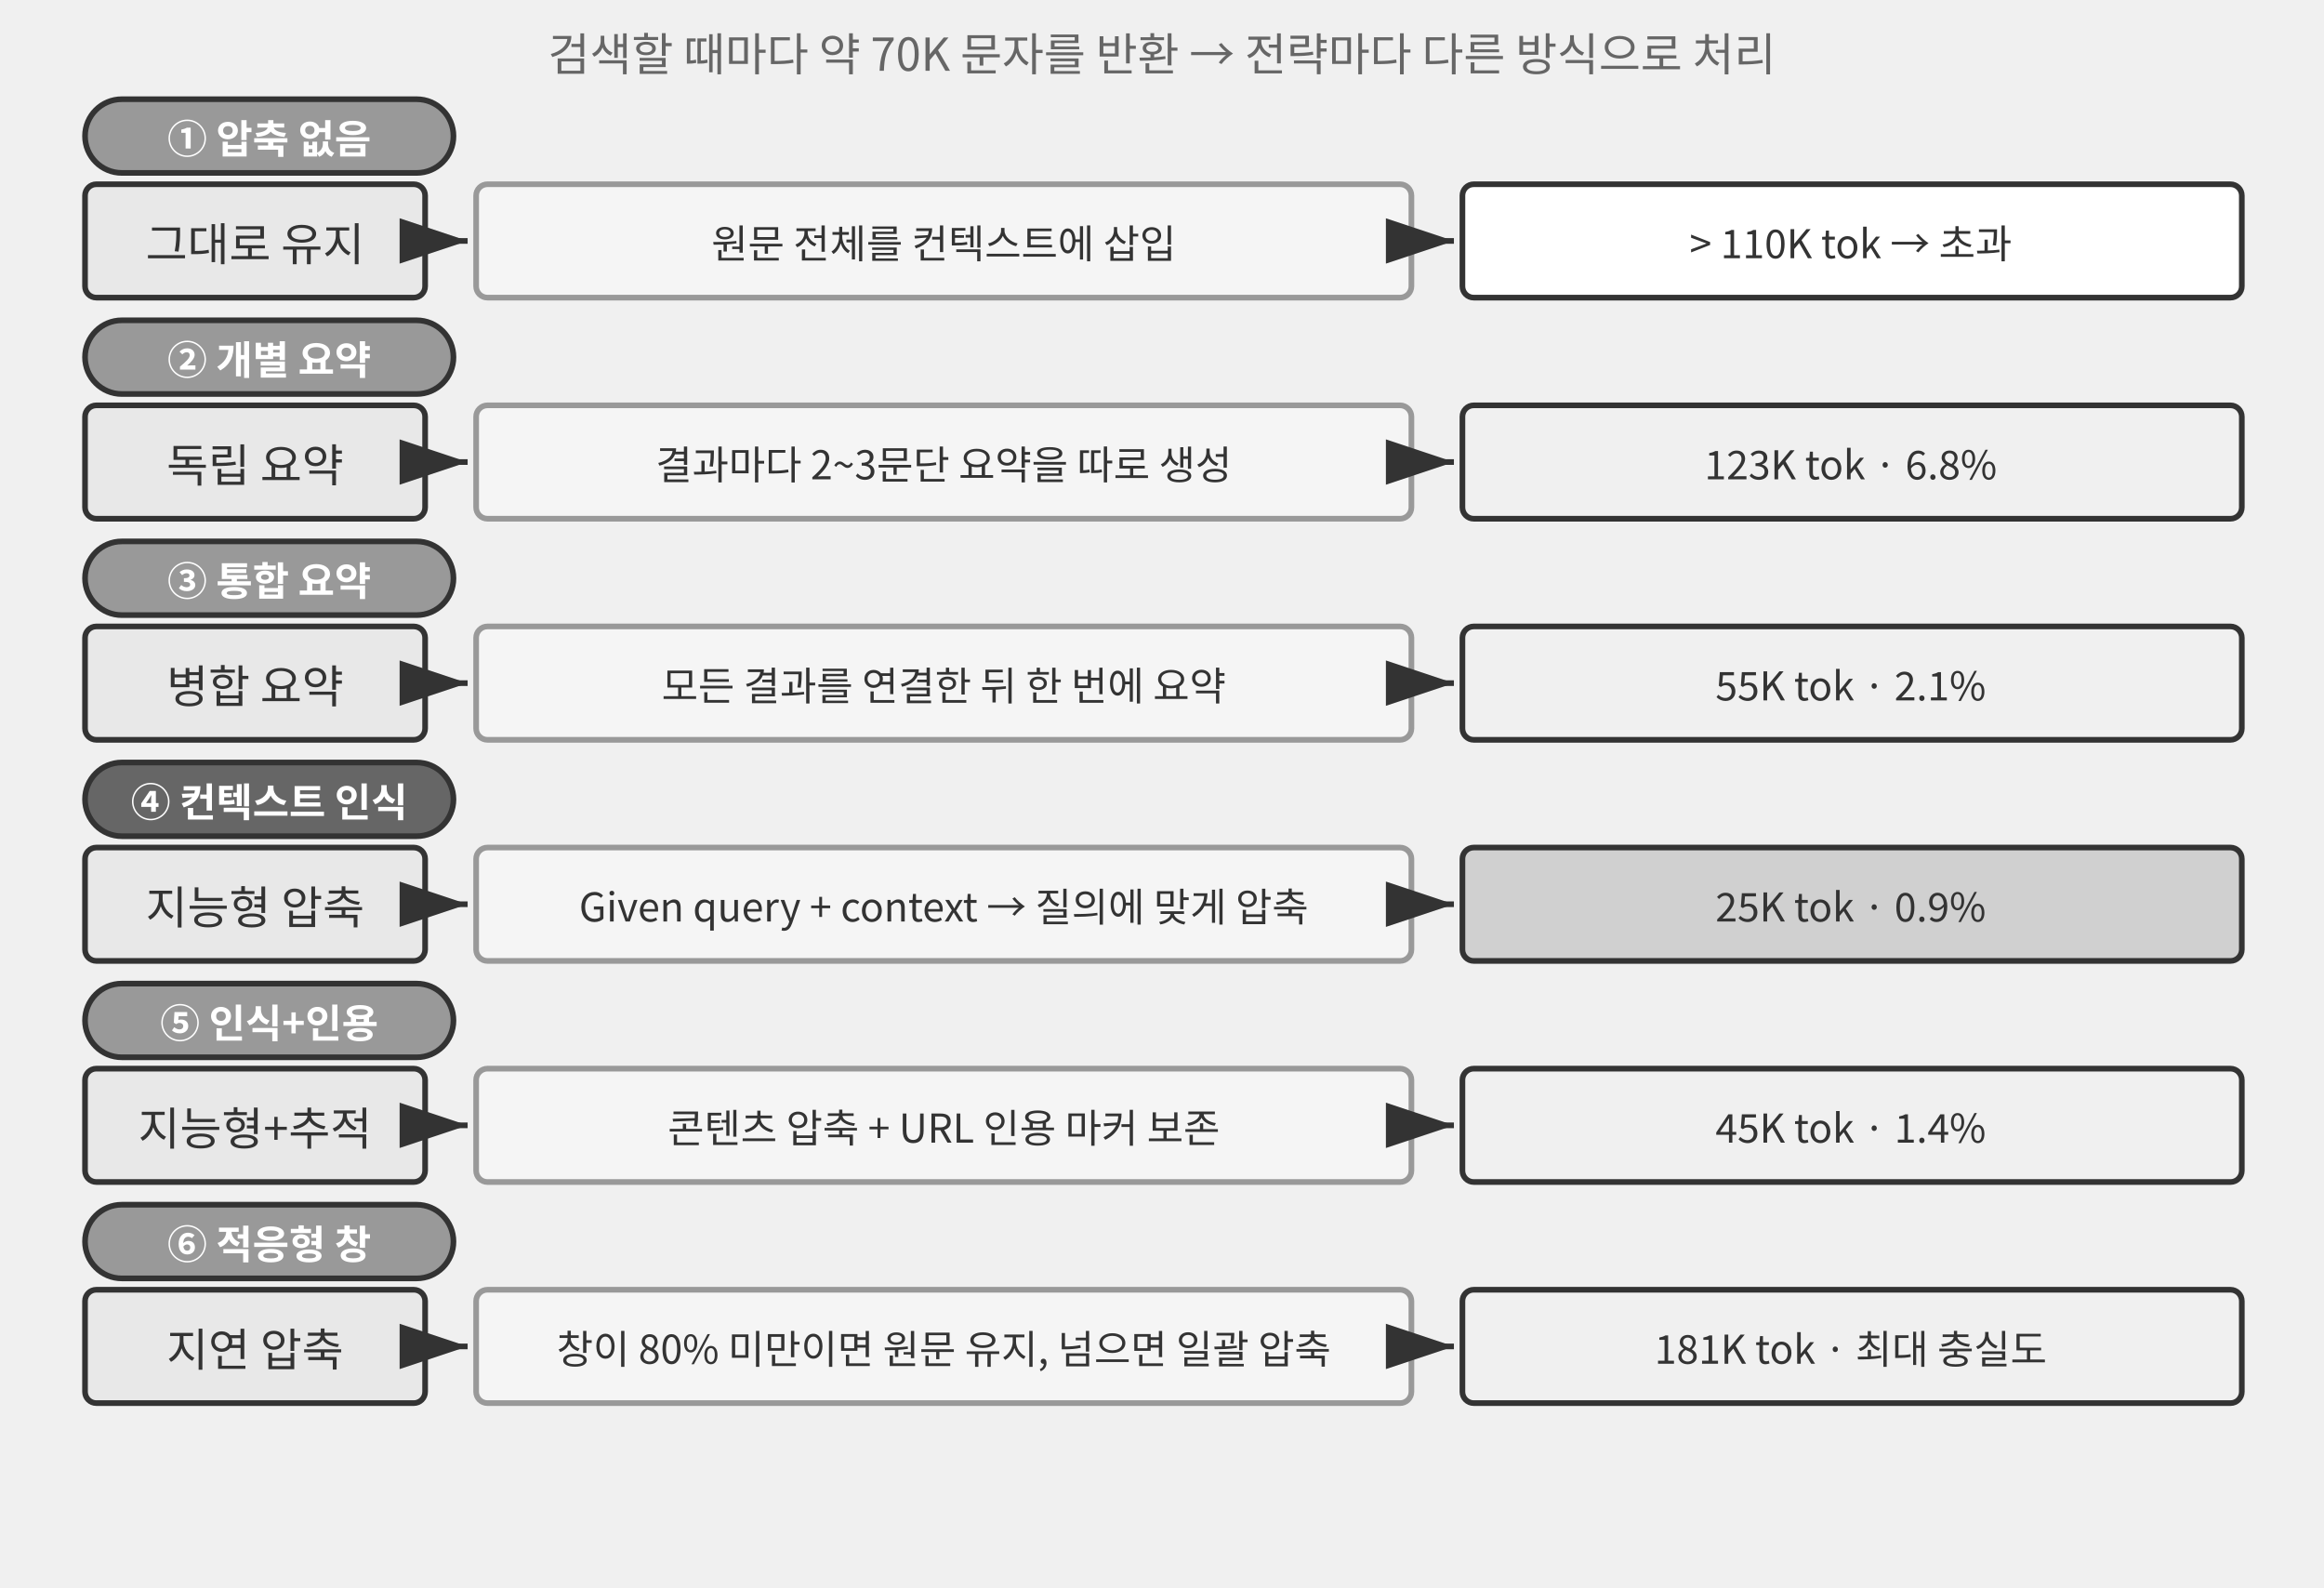
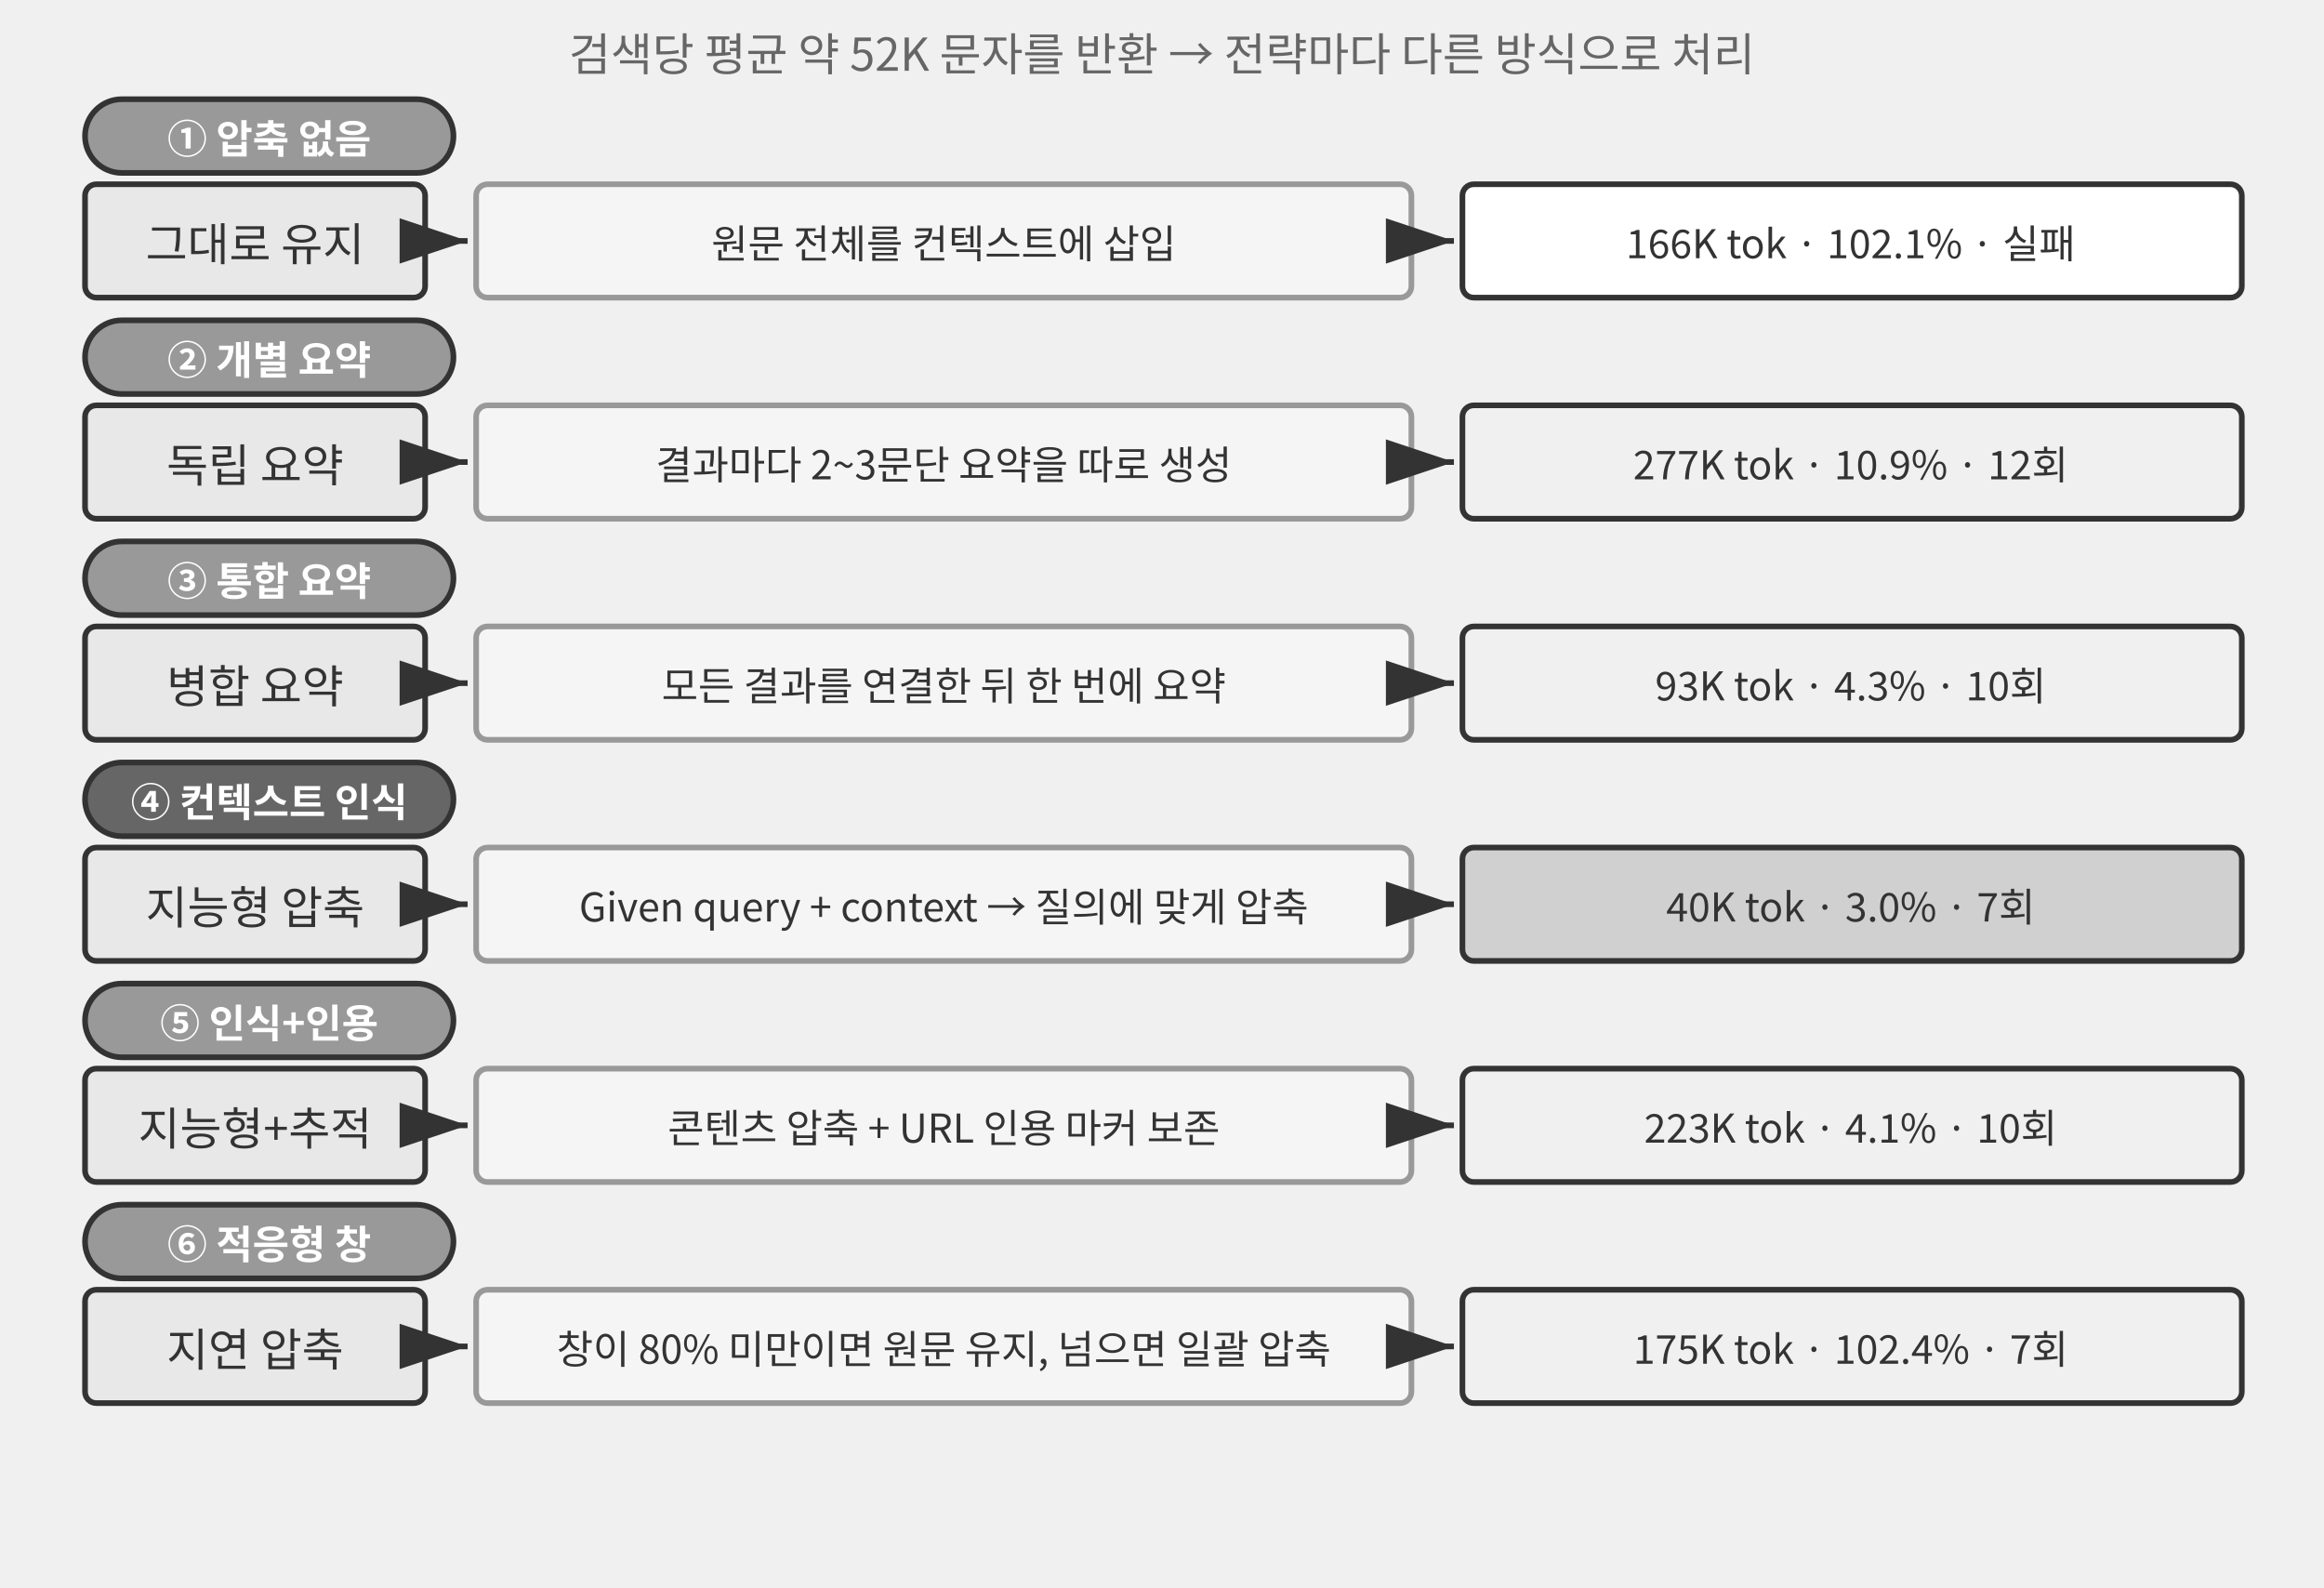
<svg xmlns="http://www.w3.org/2000/svg" viewBox="0 40 820 560" width="820" height="560" style="background:#ffffff">
  <defs>
    <marker id="ah" markerWidth="12" markerHeight="8" refX="12" refY="4" orient="auto">
      <polygon points="0 0, 12 4, 0 8" fill="#333333" />
    </marker>
    <marker id="ah-light" markerWidth="12" markerHeight="8" refX="12" refY="4" orient="auto">
      <polygon points="0 0, 12 4, 0 8" fill="#999999" />
    </marker>
  </defs>
-   <text x="410" y="58" font-family="'Noto Sans CJK KR', 'Apple SD Gothic Neo', 'Malgun Gothic', Arial, sans-serif" font-size="16" fill="#666666" text-anchor="middle" dominant-baseline="central" font-weight="normal">검색할 때마다 약 70K 문자를 반환 → 전략마다 다른 방식으로 처리</text>
+   <text x="410" y="58" font-family="'Noto Sans CJK KR', 'Apple SD Gothic Neo', 'Malgun Gothic', Arial, sans-serif" font-size="16" fill="#666666" text-anchor="middle" dominant-baseline="central" font-weight="normal">검색당 평균 약 52K 문자를 반환 → 전략마다 다른 방식으로 처리</text>
  <rect x="30" y="75" width="130" height="26" rx="13" fill="#999999" stroke="#333333" stroke-width="2" />
  <text x="95.0" y="88.0" font-family="'Noto Sans CJK KR', 'Apple SD Gothic Neo', 'Malgun Gothic', Arial, sans-serif" font-size="14" fill="#ffffff" text-anchor="middle" dominant-baseline="central" font-weight="bold">① 압축 없음</text>
  <rect x="30" y="105" width="120" height="40" rx="4" fill="#e8e8e8" stroke="#333333" stroke-width="2" />
  <text x="90" y="125" font-family="'Noto Sans CJK KR', 'Apple SD Gothic Neo', 'Malgun Gothic', Arial, sans-serif" font-size="16" fill="#333333" text-anchor="middle" dominant-baseline="central" font-weight="normal">그대로 유지</text>
  <line x1="152" y1="125" x2="165" y2="125" stroke="#333333" stroke-width="2" marker-end="url(#ah)" />
  <rect x="168" y="105" width="330" height="40" rx="4" fill="#f5f5f5" stroke="#999999" stroke-width="2" />
  <text x="333" y="125" font-family="'Noto Sans CJK KR', 'Apple SD Gothic Neo', 'Malgun Gothic', Arial, sans-serif" font-size="14" fill="#333333" text-anchor="middle" dominant-baseline="central" font-weight="normal">원문 전체를 컨텍스트에 삽입</text>
  <line x1="500" y1="125" x2="513" y2="125" stroke="#333333" stroke-width="2" marker-end="url(#ah)" />
  <rect x="516" y="105" width="275" height="40" rx="4" fill="#ffffff" stroke="#333333" stroke-width="2" />
-   <text x="653" y="125" font-family="'Noto Sans CJK KR', 'Apple SD Gothic Neo', 'Malgun Gothic', Arial, sans-serif" font-size="14" fill="#333333" text-anchor="middle" dominant-baseline="central" font-weight="normal">&gt; 110K tok → 초과</text>
+   <text x="653" y="125" font-family="'Noto Sans CJK KR', 'Apple SD Gothic Neo', 'Malgun Gothic', Arial, sans-serif" font-size="14" fill="#333333" text-anchor="middle" dominant-baseline="central" font-weight="normal">166K tok · 102.1% · 실패</text>
  <rect x="30" y="153" width="130" height="26" rx="13" fill="#999999" stroke="#333333" stroke-width="2" />
  <text x="95.0" y="166.0" font-family="'Noto Sans CJK KR', 'Apple SD Gothic Neo', 'Malgun Gothic', Arial, sans-serif" font-size="14" fill="#ffffff" text-anchor="middle" dominant-baseline="central" font-weight="bold">② 개별 요약</text>
  <rect x="30" y="183" width="120" height="40" rx="4" fill="#e8e8e8" stroke="#333333" stroke-width="2" />
  <text x="90" y="203" font-family="'Noto Sans CJK KR', 'Apple SD Gothic Neo', 'Malgun Gothic', Arial, sans-serif" font-size="16" fill="#333333" text-anchor="middle" dominant-baseline="central" font-weight="normal">독립 요약</text>
  <line x1="152" y1="203" x2="165" y2="203" stroke="#333333" stroke-width="2" marker-end="url(#ah)" />
  <rect x="168" y="183" width="330" height="40" rx="4" fill="#f5f5f5" stroke="#999999" stroke-width="2" />
  <text x="333" y="203" font-family="'Noto Sans CJK KR', 'Apple SD Gothic Neo', 'Malgun Gothic', Arial, sans-serif" font-size="14" fill="#333333" text-anchor="middle" dominant-baseline="central" font-weight="normal">결과마다 2~3문단 요약을 따로 생성</text>
  <line x1="500" y1="203" x2="513" y2="203" stroke="#333333" stroke-width="2" marker-end="url(#ah)" />
  <rect x="516" y="183" width="275" height="40" rx="4" fill="#f0f0f0" stroke="#333333" stroke-width="2" />
-   <text x="653" y="203" font-family="'Noto Sans CJK KR', 'Apple SD Gothic Neo', 'Malgun Gothic', Arial, sans-serif" font-size="14" fill="#333333" text-anchor="middle" dominant-baseline="central" font-weight="normal">123K tok · 6.8%</text>
+   <text x="653" y="203" font-family="'Noto Sans CJK KR', 'Apple SD Gothic Neo', 'Malgun Gothic', Arial, sans-serif" font-size="14" fill="#333333" text-anchor="middle" dominant-baseline="central" font-weight="normal">277K tok · 10.9% · 12회</text>
  <rect x="30" y="231" width="130" height="26" rx="13" fill="#999999" stroke="#333333" stroke-width="2" />
  <text x="95.0" y="244.0" font-family="'Noto Sans CJK KR', 'Apple SD Gothic Neo', 'Malgun Gothic', Arial, sans-serif" font-size="14" fill="#ffffff" text-anchor="middle" dominant-baseline="central" font-weight="bold">③ 통합 요약</text>
  <rect x="30" y="261" width="120" height="40" rx="4" fill="#e8e8e8" stroke="#333333" stroke-width="2" />
  <text x="90" y="281" font-family="'Noto Sans CJK KR', 'Apple SD Gothic Neo', 'Malgun Gothic', Arial, sans-serif" font-size="16" fill="#333333" text-anchor="middle" dominant-baseline="central" font-weight="normal">병합 요약</text>
  <line x1="152" y1="281" x2="165" y2="281" stroke="#333333" stroke-width="2" marker-end="url(#ah)" />
  <rect x="168" y="261" width="330" height="40" rx="4" fill="#f5f5f5" stroke="#999999" stroke-width="2" />
  <text x="333" y="281" font-family="'Noto Sans CJK KR', 'Apple SD Gothic Neo', 'Malgun Gothic', Arial, sans-serif" font-size="14" fill="#333333" text-anchor="middle" dominant-baseline="central" font-weight="normal">모든 결과를 연결한 뒤 한 번에 요약</text>
  <line x1="500" y1="281" x2="513" y2="281" stroke="#333333" stroke-width="2" marker-end="url(#ah)" />
  <rect x="516" y="261" width="275" height="40" rx="4" fill="#f0f0f0" stroke="#333333" stroke-width="2" />
-   <text x="653" y="281" font-family="'Noto Sans CJK KR', 'Apple SD Gothic Neo', 'Malgun Gothic', Arial, sans-serif" font-size="14" fill="#333333" text-anchor="middle" dominant-baseline="central" font-weight="normal">55K tok · 2.1%</text>
+   <text x="653" y="281" font-family="'Noto Sans CJK KR', 'Apple SD Gothic Neo', 'Malgun Gothic', Arial, sans-serif" font-size="14" fill="#333333" text-anchor="middle" dominant-baseline="central" font-weight="normal">93K tok · 4.3% · 10회</text>
  <rect x="30" y="309" width="130" height="26" rx="13" fill="#666666" stroke="#333333" stroke-width="2" />
  <text x="95.0" y="322.0" font-family="'Noto Sans CJK KR', 'Apple SD Gothic Neo', 'Malgun Gothic', Arial, sans-serif" font-size="14" fill="#ffffff" text-anchor="middle" dominant-baseline="central" font-weight="bold">④ 컨텍스트 인식</text>
  <rect x="30" y="339" width="120" height="40" rx="4" fill="#e8e8e8" stroke="#333333" stroke-width="2" />
  <text x="90" y="359" font-family="'Noto Sans CJK KR', 'Apple SD Gothic Neo', 'Malgun Gothic', Arial, sans-serif" font-size="16" fill="#333333" text-anchor="middle" dominant-baseline="central" font-weight="normal">지능형 압축</text>
  <line x1="152" y1="359" x2="165" y2="359" stroke="#333333" stroke-width="2" marker-end="url(#ah)" />
  <rect x="168" y="339" width="330" height="40" rx="4" fill="#f5f5f5" stroke="#999999" stroke-width="2" />
  <text x="333" y="359" font-family="'Noto Sans CJK KR', 'Apple SD Gothic Neo', 'Malgun Gothic', Arial, sans-serif" font-size="14" fill="#333333" text-anchor="middle" dominant-baseline="central" font-weight="normal">Given query + context → 질의에 맞게 압축</text>
  <line x1="500" y1="359" x2="513" y2="359" stroke="#333333" stroke-width="2" marker-end="url(#ah)" />
  <rect x="516" y="339" width="275" height="40" rx="4" fill="#d0d0d0" stroke="#333333" stroke-width="2" />
-   <text x="653" y="359" font-family="'Noto Sans CJK KR', 'Apple SD Gothic Neo', 'Malgun Gothic', Arial, sans-serif" font-size="14" fill="#333333" text-anchor="middle" dominant-baseline="central" font-weight="normal">25K tok · 0.9%</text>
+   <text x="653" y="359" font-family="'Noto Sans CJK KR', 'Apple SD Gothic Neo', 'Malgun Gothic', Arial, sans-serif" font-size="14" fill="#333333" text-anchor="middle" dominant-baseline="central" font-weight="normal">40K tok · 3.0% · 7회</text>
  <rect x="30" y="387" width="130" height="26" rx="13" fill="#999999" stroke="#333333" stroke-width="2" />
  <text x="95.0" y="400.0" font-family="'Noto Sans CJK KR', 'Apple SD Gothic Neo', 'Malgun Gothic', Arial, sans-serif" font-size="14" fill="#ffffff" text-anchor="middle" dominant-baseline="central" font-weight="bold">⑤ 인식+인용</text>
  <rect x="30" y="417" width="120" height="40" rx="4" fill="#e8e8e8" stroke="#333333" stroke-width="2" />
  <text x="90" y="437" font-family="'Noto Sans CJK KR', 'Apple SD Gothic Neo', 'Malgun Gothic', Arial, sans-serif" font-size="16" fill="#333333" text-anchor="middle" dominant-baseline="central" font-weight="normal">지능형+추적</text>
  <line x1="152" y1="437" x2="165" y2="437" stroke="#333333" stroke-width="2" marker-end="url(#ah)" />
  <rect x="168" y="417" width="330" height="40" rx="4" fill="#f5f5f5" stroke="#999999" stroke-width="2" />
  <text x="333" y="437" font-family="'Noto Sans CJK KR', 'Apple SD Gothic Neo', 'Malgun Gothic', Arial, sans-serif" font-size="14" fill="#333333" text-anchor="middle" dominant-baseline="central" font-weight="normal">콘텐츠 압축 + URL 인용 마커 보존</text>
  <line x1="500" y1="437" x2="513" y2="437" stroke="#333333" stroke-width="2" marker-end="url(#ah)" />
  <rect x="516" y="417" width="275" height="40" rx="4" fill="#f0f0f0" stroke="#333333" stroke-width="2" />
-   <text x="653" y="437" font-family="'Noto Sans CJK KR', 'Apple SD Gothic Neo', 'Malgun Gothic', Arial, sans-serif" font-size="14" fill="#333333" text-anchor="middle" dominant-baseline="central" font-weight="normal">45K tok · 1.4%</text>
+   <text x="653" y="437" font-family="'Noto Sans CJK KR', 'Apple SD Gothic Neo', 'Malgun Gothic', Arial, sans-serif" font-size="14" fill="#333333" text-anchor="middle" dominant-baseline="central" font-weight="normal">223K tok · 4.1% · 10회</text>
  <rect x="30" y="465" width="130" height="26" rx="13" fill="#999999" stroke="#333333" stroke-width="2" />
  <text x="95.0" y="478.0" font-family="'Noto Sans CJK KR', 'Apple SD Gothic Neo', 'Malgun Gothic', Arial, sans-serif" font-size="14" fill="#ffffff" text-anchor="middle" dominant-baseline="central" font-weight="bold">⑥ 적응형 창</text>
  <rect x="30" y="495" width="120" height="40" rx="4" fill="#e8e8e8" stroke="#333333" stroke-width="2" />
  <text x="90" y="515" font-family="'Noto Sans CJK KR', 'Apple SD Gothic Neo', 'Malgun Gothic', Arial, sans-serif" font-size="16" fill="#333333" text-anchor="middle" dominant-baseline="central" font-weight="normal">지연 압축</text>
  <line x1="152" y1="515" x2="165" y2="515" stroke="#333333" stroke-width="2" marker-end="url(#ah)" />
  <rect x="168" y="495" width="330" height="40" rx="4" fill="#f5f5f5" stroke="#999999" stroke-width="2" />
  <text x="333" y="515" font-family="'Noto Sans CJK KR', 'Apple SD Gothic Neo', 'Malgun Gothic', Arial, sans-serif" font-size="14" fill="#333333" text-anchor="middle" dominant-baseline="central" font-weight="normal">창이 80% 미만이면 원문 유지, 넘으면 일괄 압축</text>
  <line x1="500" y1="515" x2="513" y2="515" stroke="#333333" stroke-width="2" marker-end="url(#ah)" />
  <rect x="516" y="495" width="275" height="40" rx="4" fill="#f0f0f0" stroke="#333333" stroke-width="2" />
-   <text x="653" y="515" font-family="'Noto Sans CJK KR', 'Apple SD Gothic Neo', 'Malgun Gothic', Arial, sans-serif" font-size="14" fill="#333333" text-anchor="middle" dominant-baseline="central" font-weight="normal">181K tok · 최대 충실도</text>
+   <text x="653" y="515" font-family="'Noto Sans CJK KR', 'Apple SD Gothic Neo', 'Malgun Gothic', Arial, sans-serif" font-size="14" fill="#333333" text-anchor="middle" dominant-baseline="central" font-weight="normal">175K tok · 102.4% · 7회</text>
</svg>
